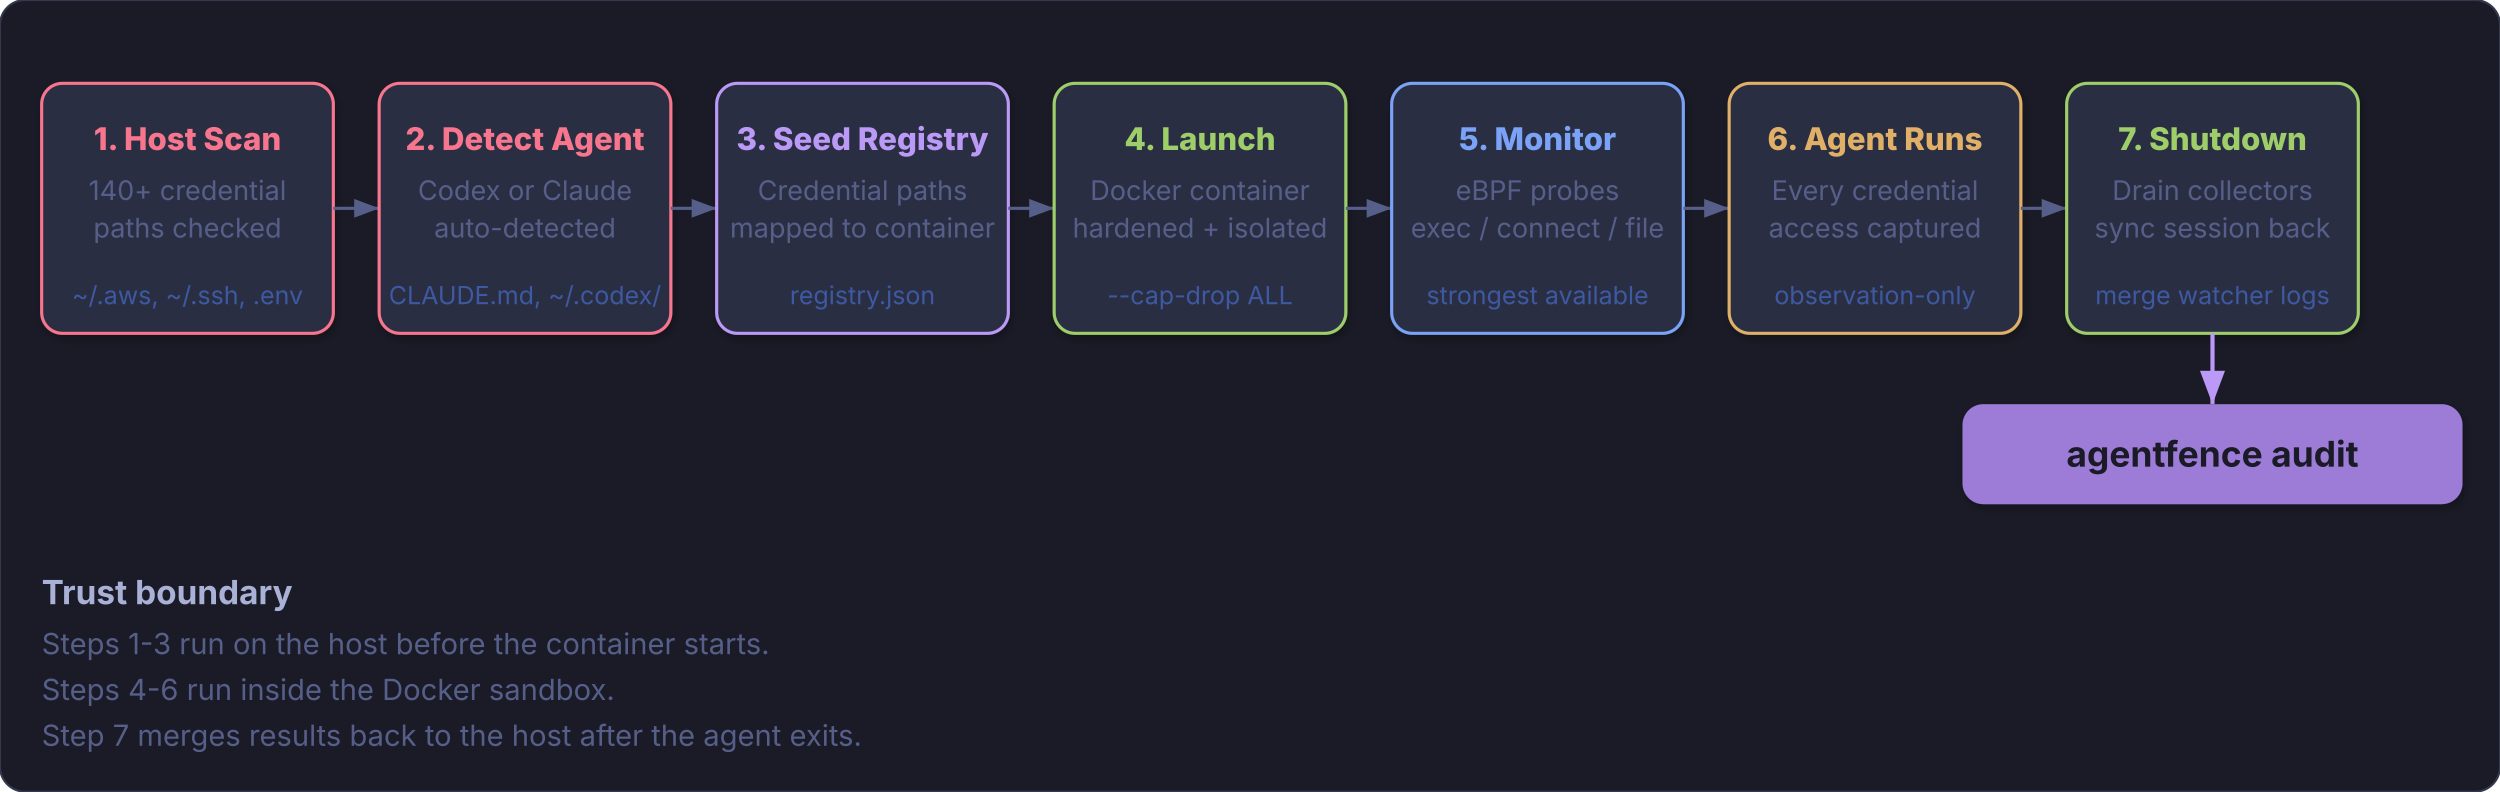
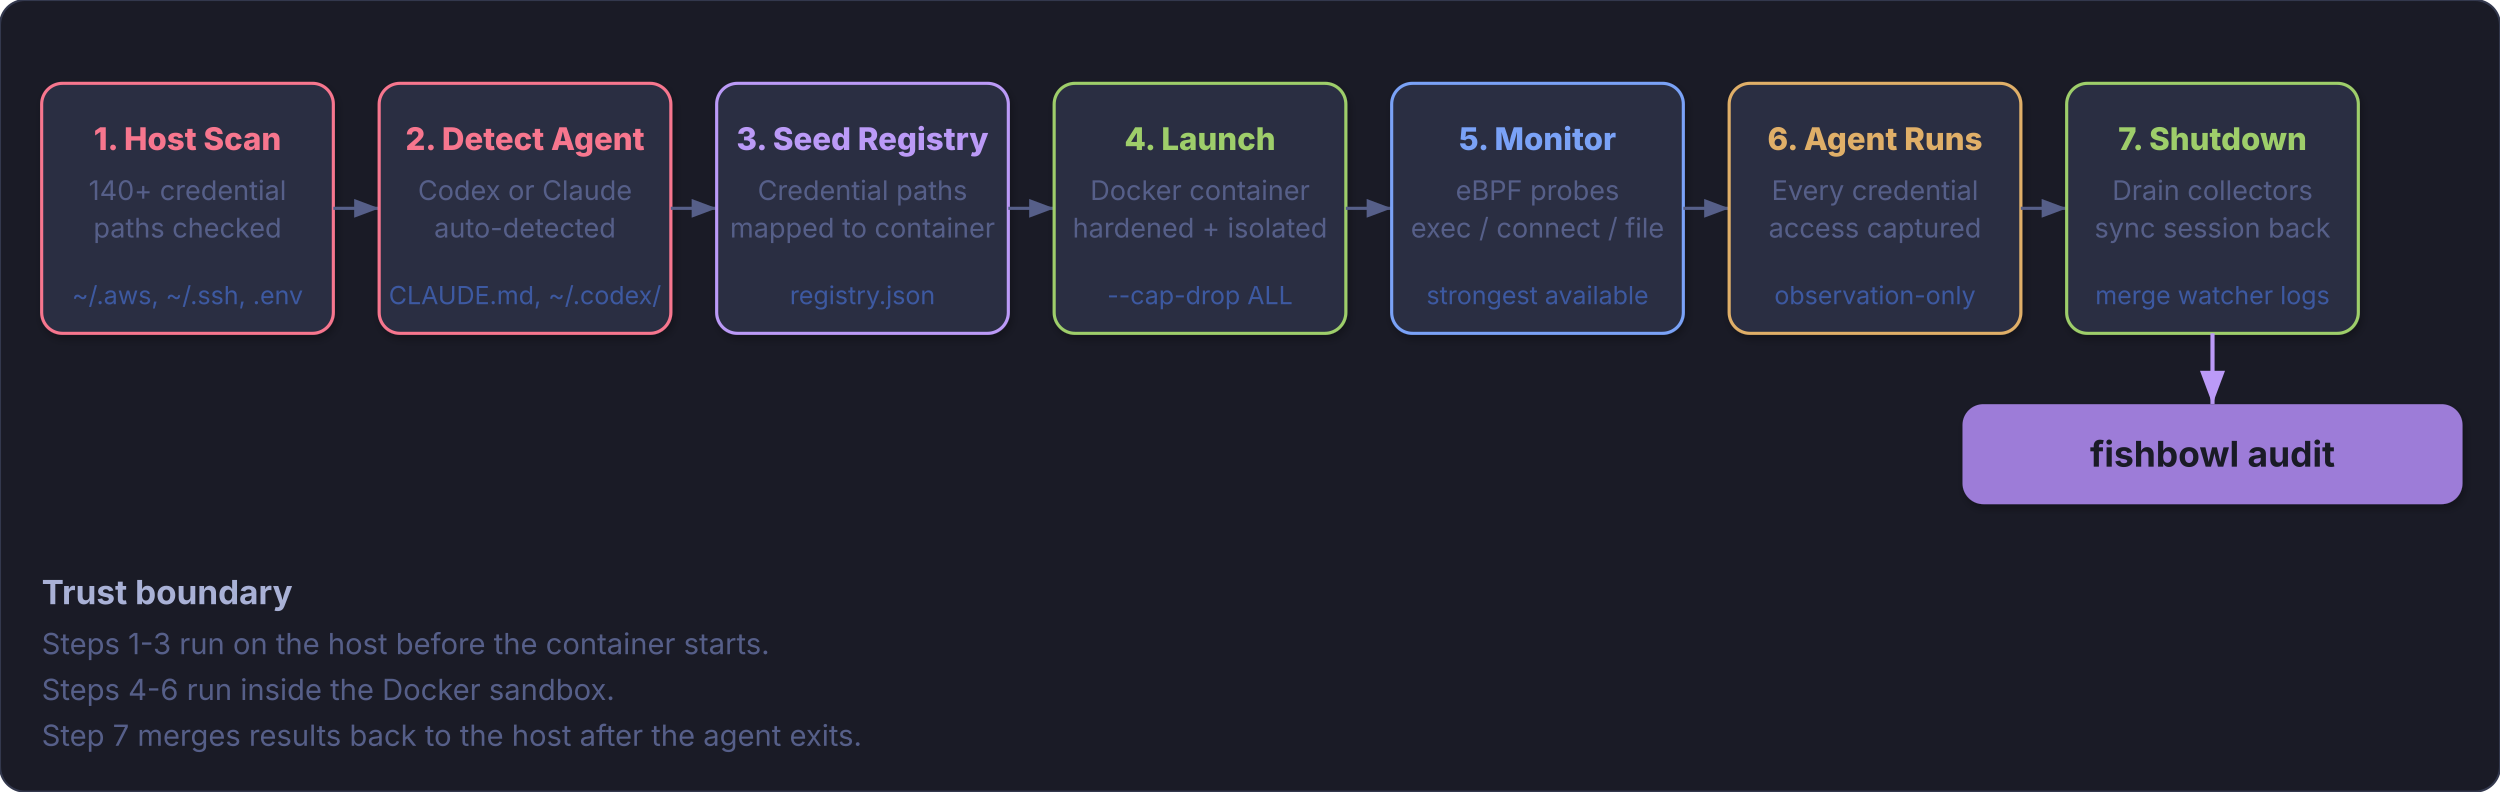
<svg xmlns="http://www.w3.org/2000/svg" viewBox="0 0 1200 380" font-family="system-ui, -apple-system, sans-serif">
  <defs>
    <filter id="shadow">
      <feDropShadow dx="1" dy="2" stdDeviation="2" flood-opacity="0.3" />
    </filter>
    <marker id="arrow" markerWidth="8" markerHeight="6" refX="8" refY="3" orient="auto">
      <polygon points="0 0, 8 3, 0 6" fill="#565f89" />
    </marker>
    <marker id="purplearrow" markerWidth="8" markerHeight="6" refX="8" refY="3" orient="auto">
      <polygon points="0 0, 8 3, 0 6" fill="#bb9af7" />
    </marker>
  </defs>
  <rect x="0" y="0" width="1200" height="380" rx="12" fill="#1a1b26" stroke="#33384d" stroke-width="1" />
  <rect x="20" y="40" width="140" height="120" rx="10" fill="#292e42" stroke="#f7768e" stroke-width="1.5" filter="url(#shadow)" />
  <text x="90" y="72" font-size="15" font-weight="800" fill="#f7768e" text-anchor="middle">1. Host Scan</text>
  <text x="90" y="96" font-size="13" fill="#565f89" text-anchor="middle">140+ credential</text>
  <text x="90" y="114" font-size="13" fill="#565f89" text-anchor="middle">paths checked</text>
  <text x="90" y="146" font-size="12" fill="#3d59a1" text-anchor="middle">~/.aws, ~/.ssh, .env</text>
  <path d="M 160 100 L 182 100" stroke="#565f89" stroke-width="1.5" marker-end="url(#arrow)" />
  <rect x="182" y="40" width="140" height="120" rx="10" fill="#292e42" stroke="#f7768e" stroke-width="1.5" filter="url(#shadow)" />
  <text x="252" y="72" font-size="15" font-weight="800" fill="#f7768e" text-anchor="middle">2. Detect Agent</text>
  <text x="252" y="96" font-size="13" fill="#565f89" text-anchor="middle">Codex or Claude</text>
  <text x="252" y="114" font-size="13" fill="#565f89" text-anchor="middle">auto-detected</text>
  <text x="252" y="146" font-size="12" fill="#3d59a1" text-anchor="middle">CLAUDE.md, ~/.codex/</text>
  <path d="M 322 100 L 344 100" stroke="#565f89" stroke-width="1.5" marker-end="url(#arrow)" />
  <rect x="344" y="40" width="140" height="120" rx="10" fill="#292e42" stroke="#bb9af7" stroke-width="1.5" filter="url(#shadow)" />
  <text x="414" y="72" font-size="15" font-weight="800" fill="#bb9af7" text-anchor="middle">3. Seed Registry</text>
  <text x="414" y="96" font-size="13" fill="#565f89" text-anchor="middle">Credential paths</text>
  <text x="414" y="114" font-size="13" fill="#565f89" text-anchor="middle">mapped to container</text>
  <text x="414" y="146" font-size="12" fill="#3d59a1" text-anchor="middle">registry.json</text>
  <path d="M 484 100 L 506 100" stroke="#565f89" stroke-width="1.5" marker-end="url(#arrow)" />
  <rect x="506" y="40" width="140" height="120" rx="10" fill="#292e42" stroke="#9ece6a" stroke-width="1.5" filter="url(#shadow)" />
  <text x="576" y="72" font-size="15" font-weight="800" fill="#9ece6a" text-anchor="middle">4. Launch</text>
  <text x="576" y="96" font-size="13" fill="#565f89" text-anchor="middle">Docker container</text>
  <text x="576" y="114" font-size="13" fill="#565f89" text-anchor="middle">hardened + isolated</text>
  <text x="576" y="146" font-size="12" fill="#3d59a1" text-anchor="middle">--cap-drop ALL</text>
  <path d="M 646 100 L 668 100" stroke="#565f89" stroke-width="1.5" marker-end="url(#arrow)" />
  <rect x="668" y="40" width="140" height="120" rx="10" fill="#292e42" stroke="#7aa2f7" stroke-width="1.5" filter="url(#shadow)" />
  <text x="738" y="72" font-size="15" font-weight="800" fill="#7aa2f7" text-anchor="middle">5. Monitor</text>
  <text x="738" y="96" font-size="13" fill="#565f89" text-anchor="middle">eBPF probes</text>
  <text x="738" y="114" font-size="13" fill="#565f89" text-anchor="middle">exec / connect / file</text>
  <text x="738" y="146" font-size="12" fill="#3d59a1" text-anchor="middle">strongest available</text>
  <path d="M 808 100 L 830 100" stroke="#565f89" stroke-width="1.5" marker-end="url(#arrow)" />
  <rect x="830" y="40" width="140" height="120" rx="10" fill="#292e42" stroke="#e0af68" stroke-width="1.5" filter="url(#shadow)" />
  <text x="900" y="72" font-size="15" font-weight="800" fill="#e0af68" text-anchor="middle">6. Agent Runs</text>
  <text x="900" y="96" font-size="13" fill="#565f89" text-anchor="middle">Every credential</text>
  <text x="900" y="114" font-size="13" fill="#565f89" text-anchor="middle">access captured</text>
  <text x="900" y="146" font-size="12" fill="#3d59a1" text-anchor="middle">observation-only</text>
  <path d="M 970 100 L 992 100" stroke="#565f89" stroke-width="1.5" marker-end="url(#arrow)" />
  <rect x="992" y="40" width="140" height="120" rx="10" fill="#292e42" stroke="#9ece6a" stroke-width="1.5" filter="url(#shadow)" />
  <text x="1062" y="72" font-size="15" font-weight="800" fill="#9ece6a" text-anchor="middle">7. Shutdown</text>
  <text x="1062" y="96" font-size="13" fill="#565f89" text-anchor="middle">Drain collectors</text>
  <text x="1062" y="114" font-size="13" fill="#565f89" text-anchor="middle">sync session back</text>
  <text x="1062" y="146" font-size="12" fill="#3d59a1" text-anchor="middle">merge watcher logs</text>
  <path d="M 1062 160 L 1062 194" stroke="#bb9af7" stroke-width="2" marker-end="url(#purplearrow)" />
  <rect x="942" y="194" width="240" height="48" rx="10" fill="#9d7cd8" filter="url(#shadow)" />
-   <text x="1062" y="224" font-size="17" font-weight="700" fill="#1a1b26" text-anchor="middle">agentfence audit</text>
+   <text x="1062" y="224" font-size="17" font-weight="700" fill="#1a1b26" text-anchor="middle">fishbowl audit</text>
  <text x="20" y="290" font-size="16" font-weight="700" fill="#a9b1d6">Trust boundary</text>
  <text x="20" y="314" font-size="14" fill="#565f89">Steps 1-3 run on the host before the container starts.</text>
  <text x="20" y="336" font-size="14" fill="#565f89">Steps 4-6 run inside the Docker sandbox.</text>
  <text x="20" y="358" font-size="14" fill="#565f89">Step 7 merges results back to the host after the agent exits.</text>
</svg>
